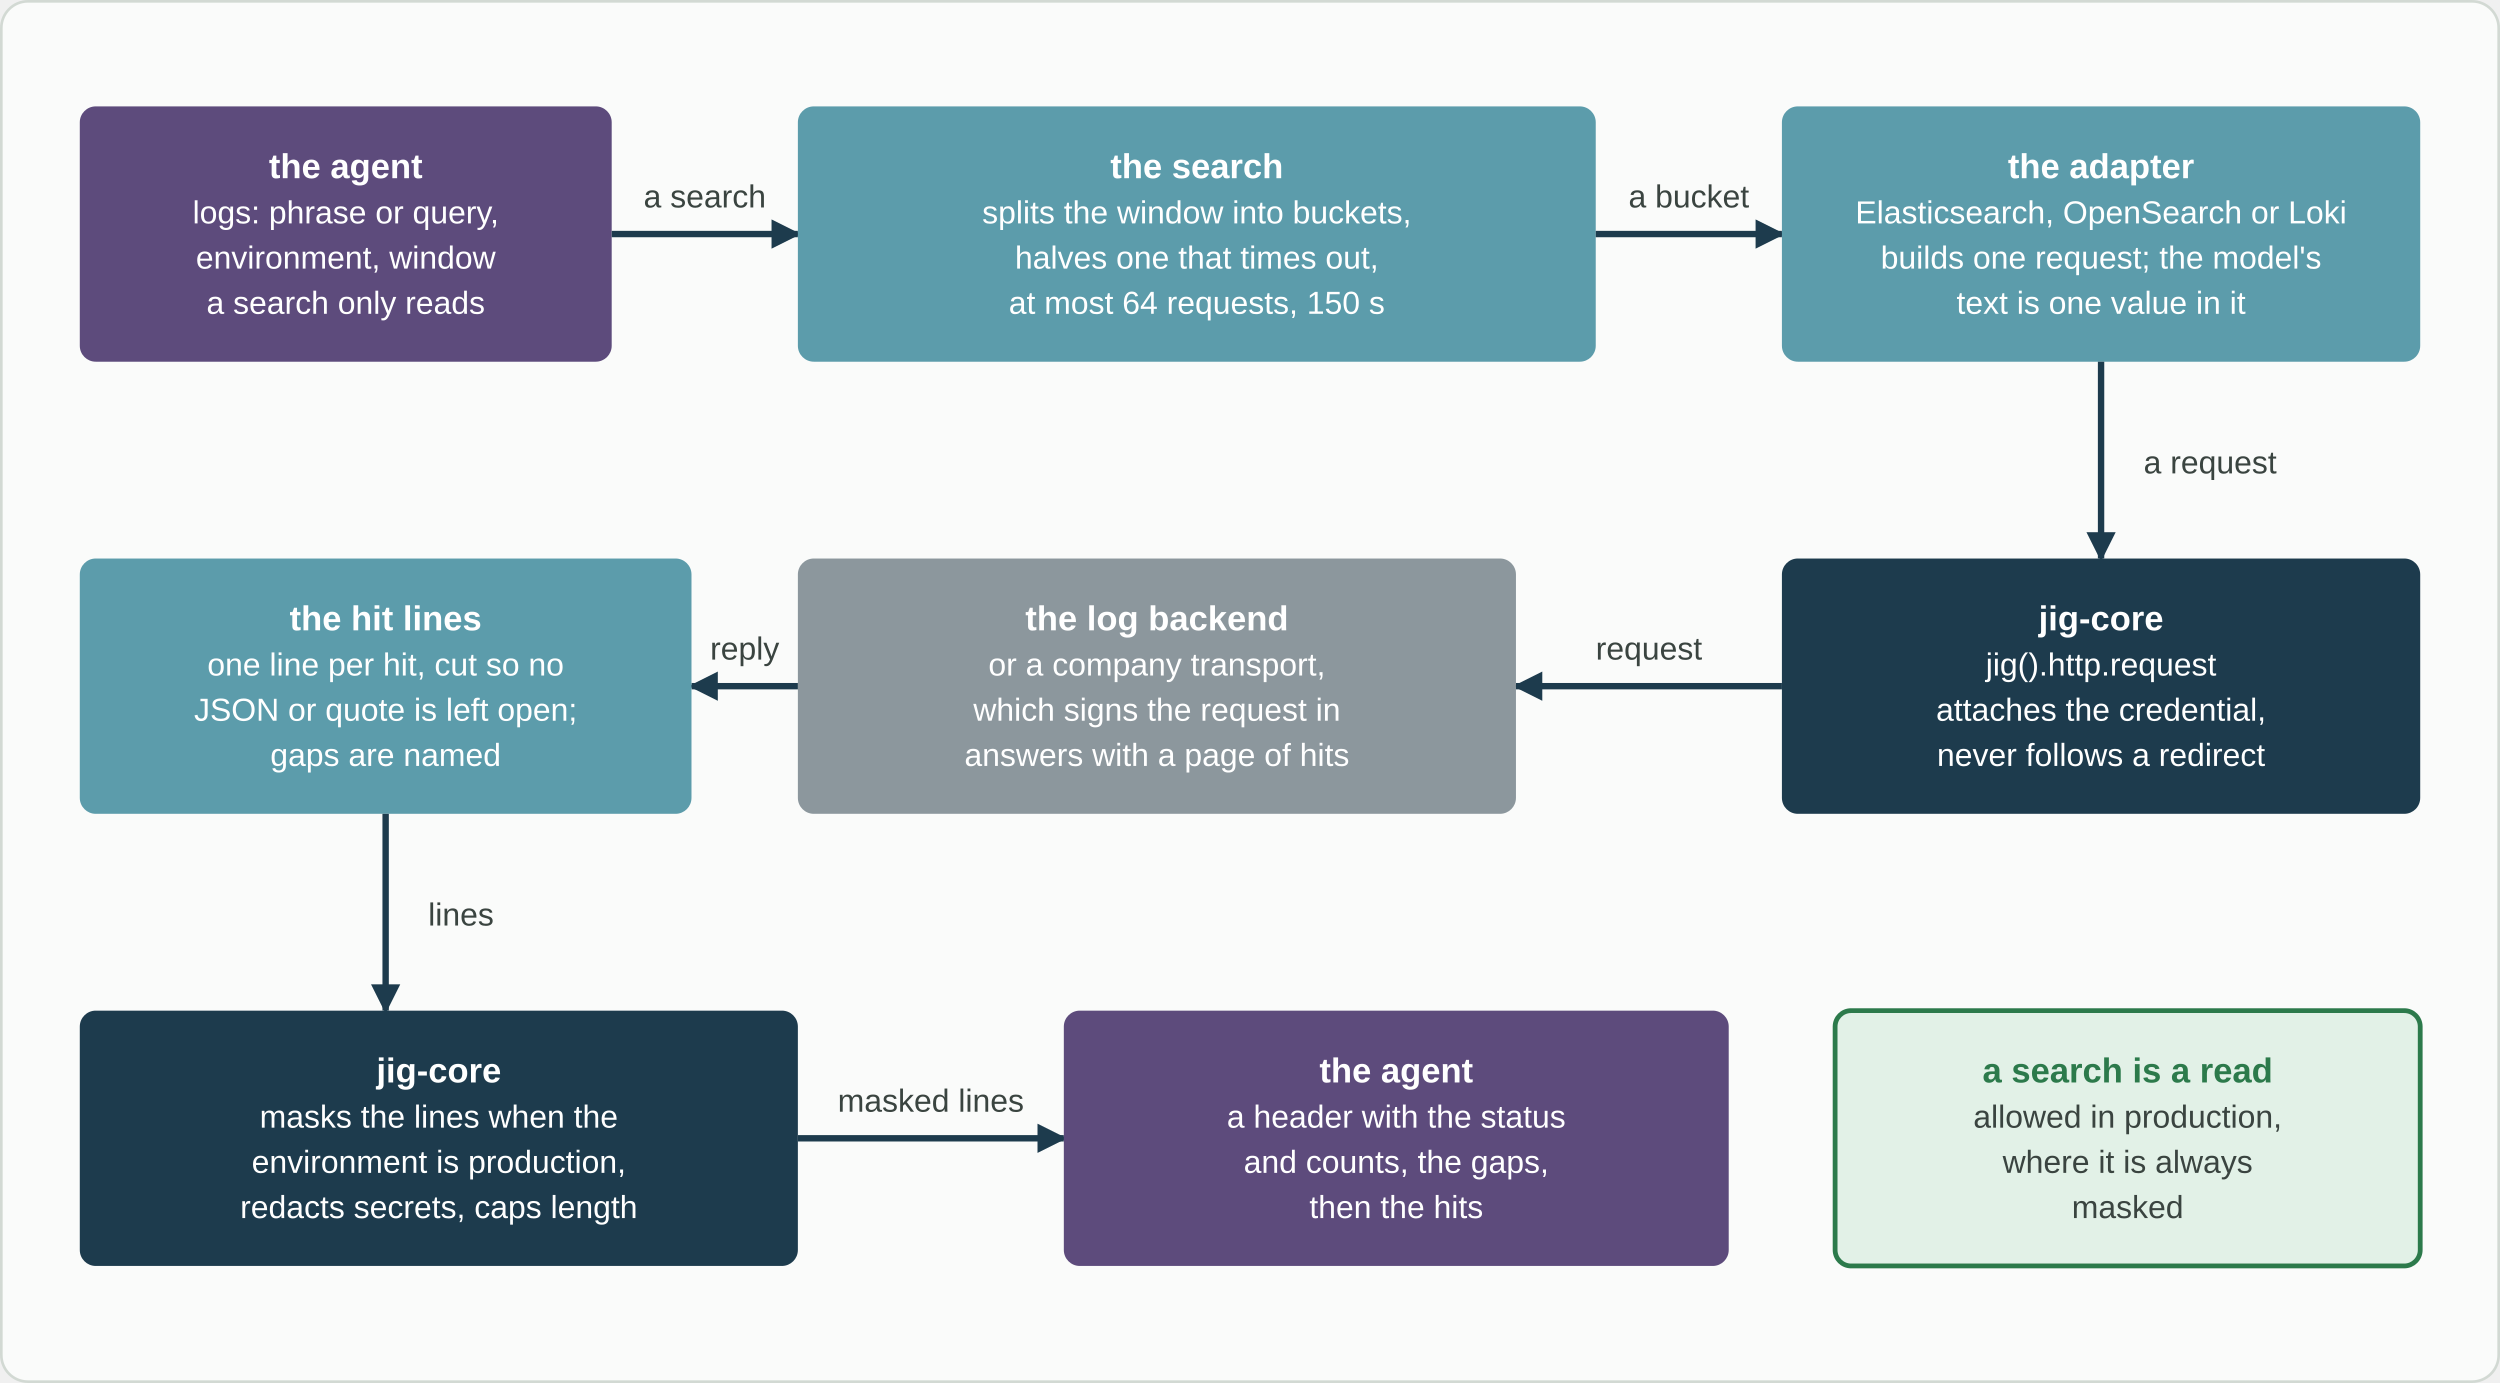
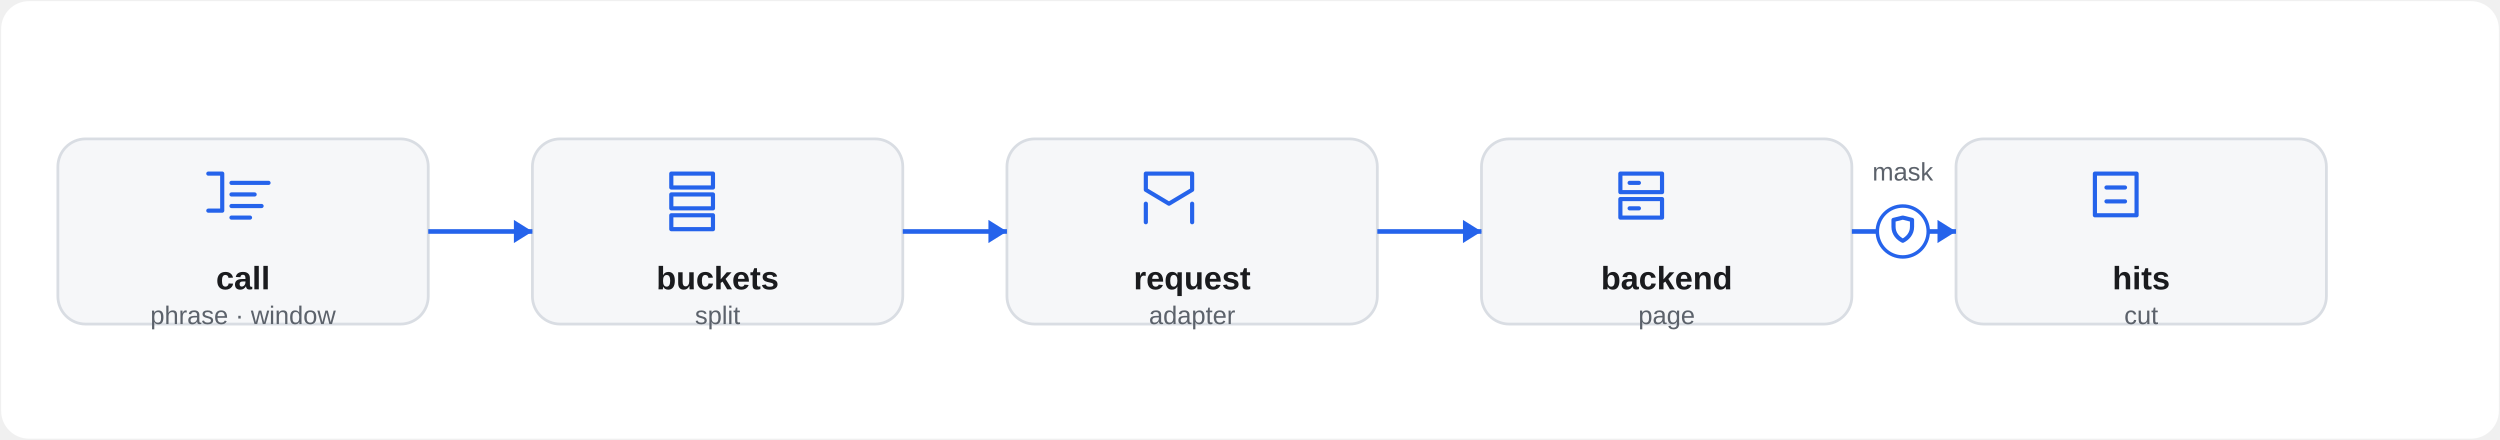
- <svg xmlns="http://www.w3.org/2000/svg" width="940" height="520" viewBox="0 0 940 520" role="img" aria-label="How a jig-logs search runs. The agent calls logs with a phrase or a query, an environment and a window. The search splits the window into buckets, halves one that times out, and makes at most 64 requests in 150 seconds. The adapter for Elasticsearch, OpenSearch or Loki builds one request per bucket, and the model's text becomes one value in it. jig-core sends the request through jig().http.request, attaching the credential, or a company transport carries it. The backend answers with a page of hits. Hit lines are cut so that no JSON body or quoted value is left open, and gaps are named. jig-core masks the lines when the environment is production, and the agent reads a header with the status and counts, the gaps, then the hits." font-family="IBM Plex Sans, Segoe UI, Arial, sans-serif">
-   <rect x="0.5" y="0.5" width="939" height="519" rx="10" fill="#FAFBFA" stroke="#D2D9D3" />
-   <defs>
-     <marker id="logssearch-head-1d3b4d-11" viewBox="0 0 10 10" refX="9" refY="5" markerUnits="userSpaceOnUse" markerWidth="11" markerHeight="11" orient="auto">
-       <path d="M0,0 L10,5 L0,10 z" fill="#1D3B4D" />
-     </marker>
-   </defs>
-   <rect x="30" y="40" width="200" height="96" rx="6" fill="#5D4B7C" />
-   <text x="130.0" y="67.0" font-size="13" fill="#FFFFFF" font-weight="700" text-anchor="middle">the agent</text>
-   <text x="130.0" y="84.0" font-size="12" fill="#FFFFFF" text-anchor="middle">logs: phrase or query,</text>
-   <text x="130.0" y="101.0" font-size="12" fill="#FFFFFF" text-anchor="middle">environment, window</text>
-   <text x="130.0" y="118.0" font-size="12" fill="#FFFFFF" text-anchor="middle">a search only reads</text>
-   <path d="M230 88 H300" fill="none" stroke="#1D3B4D" stroke-width="2.4" marker-end="url(#logssearch-head-1d3b4d-11)" />
-   <text x="265" y="78" font-size="12" fill="#3A4440" text-anchor="middle">a search</text>
-   <rect x="300" y="40" width="300" height="96" rx="6" fill="#5C9CAB" />
-   <text x="450.0" y="67.0" font-size="13" fill="#FFFFFF" font-weight="700" text-anchor="middle">the search</text>
-   <text x="450.0" y="84.0" font-size="12" fill="#FFFFFF" text-anchor="middle">splits the window into buckets,</text>
-   <text x="450.0" y="101.0" font-size="12" fill="#FFFFFF" text-anchor="middle">halves one that times out,</text>
-   <text x="450.0" y="118.0" font-size="12" fill="#FFFFFF" text-anchor="middle">at most 64 requests, 150 s</text>
-   <path d="M600 88 H670" fill="none" stroke="#1D3B4D" stroke-width="2.4" marker-end="url(#logssearch-head-1d3b4d-11)" />
-   <text x="635" y="78" font-size="12" fill="#3A4440" text-anchor="middle">a bucket</text>
-   <rect x="670" y="40" width="240" height="96" rx="6" fill="#5C9CAB" />
-   <text x="790.0" y="67.0" font-size="13" fill="#FFFFFF" font-weight="700" text-anchor="middle">the adapter</text>
-   <text x="790.0" y="84.0" font-size="12" fill="#FFFFFF" text-anchor="middle">Elasticsearch, OpenSearch or Loki</text>
-   <text x="790.0" y="101.0" font-size="12" fill="#FFFFFF" text-anchor="middle">builds one request; the model's</text>
-   <text x="790.0" y="118.0" font-size="12" fill="#FFFFFF" text-anchor="middle">text is one value in it</text>
-   <path d="M790 136 V210" fill="none" stroke="#1D3B4D" stroke-width="2.4" marker-end="url(#logssearch-head-1d3b4d-11)" />
-   <text x="806" y="178" font-size="12" fill="#3A4440">a request</text>
-   <rect x="670" y="210" width="240" height="96" rx="6" fill="#1D3B4D" />
-   <text x="790.0" y="237.0" font-size="13" fill="#FFFFFF" font-weight="700" text-anchor="middle">jig-core</text>
-   <text x="790.0" y="254.0" font-size="12" fill="#FFFFFF" text-anchor="middle">jig().http.request</text>
-   <text x="790.0" y="271.0" font-size="12" fill="#FFFFFF" text-anchor="middle">attaches the credential,</text>
-   <text x="790.0" y="288.0" font-size="12" fill="#FFFFFF" text-anchor="middle">never follows a redirect</text>
-   <path d="M670 258 H570" fill="none" stroke="#1D3B4D" stroke-width="2.4" marker-end="url(#logssearch-head-1d3b4d-11)" />
-   <text x="620" y="248" font-size="12" fill="#3A4440" text-anchor="middle">request</text>
-   <rect x="300" y="210" width="270" height="96" rx="6" fill="#8C979D" />
-   <text x="435.0" y="237.0" font-size="13" fill="#FFFFFF" font-weight="700" text-anchor="middle">the log backend</text>
-   <text x="435.0" y="254.0" font-size="12" fill="#FFFFFF" text-anchor="middle">or a company transport,</text>
-   <text x="435.0" y="271.0" font-size="12" fill="#FFFFFF" text-anchor="middle">which signs the request in</text>
-   <text x="435.0" y="288.0" font-size="12" fill="#FFFFFF" text-anchor="middle">answers with a page of hits</text>
-   <path d="M300 258 H260" fill="none" stroke="#1D3B4D" stroke-width="2.4" marker-end="url(#logssearch-head-1d3b4d-11)" />
-   <text x="280" y="248" font-size="12" fill="#3A4440" text-anchor="middle">reply</text>
-   <rect x="30" y="210" width="230" height="96" rx="6" fill="#5C9CAB" />
-   <text x="145.0" y="237.0" font-size="13" fill="#FFFFFF" font-weight="700" text-anchor="middle">the hit lines</text>
-   <text x="145.0" y="254.0" font-size="12" fill="#FFFFFF" text-anchor="middle">one line per hit, cut so no</text>
-   <text x="145.0" y="271.0" font-size="12" fill="#FFFFFF" text-anchor="middle">JSON or quote is left open;</text>
-   <text x="145.0" y="288.0" font-size="12" fill="#FFFFFF" text-anchor="middle">gaps are named</text>
-   <path d="M145 306 V380" fill="none" stroke="#1D3B4D" stroke-width="2.4" marker-end="url(#logssearch-head-1d3b4d-11)" />
-   <text x="161" y="348" font-size="12" fill="#3A4440">lines</text>
-   <rect x="30" y="380" width="270" height="96" rx="6" fill="#1D3B4D" />
-   <text x="165.0" y="407.0" font-size="13" fill="#FFFFFF" font-weight="700" text-anchor="middle">jig-core</text>
-   <text x="165.0" y="424.0" font-size="12" fill="#FFFFFF" text-anchor="middle">masks the lines when the</text>
-   <text x="165.0" y="441.0" font-size="12" fill="#FFFFFF" text-anchor="middle">environment is production,</text>
-   <text x="165.0" y="458.0" font-size="12" fill="#FFFFFF" text-anchor="middle">redacts secrets, caps length</text>
-   <path d="M300 428 H400" fill="none" stroke="#1D3B4D" stroke-width="2.4" marker-end="url(#logssearch-head-1d3b4d-11)" />
-   <text x="350" y="418" font-size="12" fill="#3A4440" text-anchor="middle">masked lines</text>
-   <rect x="400" y="380" width="250" height="96" rx="6" fill="#5D4B7C" />
-   <text x="525.0" y="407.0" font-size="13" fill="#FFFFFF" font-weight="700" text-anchor="middle">the agent</text>
-   <text x="525.0" y="424.0" font-size="12" fill="#FFFFFF" text-anchor="middle">a header with the status</text>
-   <text x="525.0" y="441.0" font-size="12" fill="#FFFFFF" text-anchor="middle">and counts, the gaps,</text>
-   <text x="525.0" y="458.0" font-size="12" fill="#FFFFFF" text-anchor="middle">then the hits</text>
-   <rect x="690" y="380" width="220" height="96" rx="6" fill="#E2F1E7" stroke="#2C7A4B" stroke-width="1.8" />
-   <text x="800.0" y="407.0" font-size="13" fill="#2C7A4B" font-weight="700" text-anchor="middle">a search is a read</text>
-   <text x="800.0" y="424.0" font-size="12" fill="#3A4440" text-anchor="middle">allowed in production,</text>
-   <text x="800.0" y="441.0" font-size="12" fill="#3A4440" text-anchor="middle">where it is always</text>
-   <text x="800.0" y="458.0" font-size="12" fill="#3A4440" text-anchor="middle">masked</text>
+ <svg xmlns="http://www.w3.org/2000/svg" width="1080" height="190" viewBox="0 0 1080 190" role="img" aria-label="A logs call becomes buckets; the adapter builds one request per bucket; the backend answers with a page of hits; production hit lines are masked before the agent reads them." font-family="IBM Plex Sans, Segoe UI, Arial, sans-serif">
+   <style>
+     .bg{fill:#fff}.node{fill:#f6f7f9;stroke:#d9dde3;stroke-width:1.2}.label{fill:#1a1b1e;font-size:14px;font-weight:700}
+     .sub{fill:#5c626b;font-size:11px}.accent{fill:none;stroke:#2563eb;stroke-width:1.8;stroke-linecap:round;stroke-linejoin:round}
+     .path{fill:none;stroke:#2563eb;stroke-width:2}.arrowhead{fill:#2563eb}.marker{fill:#fff;stroke:#2563eb;stroke-width:1.5}
+     .glyph{fill:#2563eb;font-size:11px;font-weight:700}
+     @media (prefers-color-scheme: dark){
+       .bg{fill:#111113}.node{fill:#18181b;stroke:#2c2c31}.label{fill:#e7e7ea}.sub{fill:#9a9aa2}
+       .accent{stroke:#7aa2f7}.path{stroke:#7aa2f7}.arrowhead{fill:#7aa2f7}.marker{fill:#18181b;stroke:#7aa2f7}.glyph{fill:#7aa2f7}
+     }
+   </style>
+   <rect class="bg" x="0.5" y="0.5" width="1079" height="189" rx="12" />
+   <rect class="node" x="25" y="60" width="160" height="80" rx="12" />
+   <path class="accent" d="M90 75 h6 v16 h-6 M100 79 h16 M100 84 h10 M100 89 h13 M100 94 h8" />
+   <text class="label" x="105" y="125" text-anchor="middle">call</text>
+   <text class="sub" x="105" y="140" text-anchor="middle">phrase · window</text>
+   <rect class="node" x="230" y="60" width="160" height="80" rx="12" />
+   <path class="accent" d="M290 75 h18 v6 h-18 z M290 84 h18 v6 h-18 z M290 93 h18 v6 h-18 z" />
+   <text class="label" x="310" y="125" text-anchor="middle">buckets</text>
+   <text class="sub" x="310" y="140" text-anchor="middle">split</text>
+   <rect class="node" x="435" y="60" width="160" height="80" rx="12" />
+   <path class="accent" d="M495 75 h20 v7 l-10 6 -10 -6 z M495 88 v8 M515 88 v8" />
+   <text class="label" x="515" y="125" text-anchor="middle">request</text>
+   <text class="sub" x="515" y="140" text-anchor="middle">adapter</text>
+   <rect class="node" x="640" y="60" width="160" height="80" rx="12" />
+   <path class="accent" d="M700 75 h18 v8 h-18 z M700 86 h18 v8 h-18 z M704 79 h4 M704 90 h4" />
+   <text class="label" x="720" y="125" text-anchor="middle">backend</text>
+   <text class="sub" x="720" y="140" text-anchor="middle">page</text>
+   <rect class="node" x="845" y="60" width="160" height="80" rx="12" />
+   <path class="accent" d="M905 75 h18 v18 h-18 z M910 81 h8 M910 87 h8 M910 93 h5" />
+   <text class="label" x="925" y="125" text-anchor="middle">hits</text>
+   <text class="sub" x="925" y="140" text-anchor="middle">cut</text>
+   <path class="path" d="M185 100 H230" />
+   <path id="logssearch-arrow-1" class="arrowhead" d="M222 95 L230 100 L222 105 z" />
+   <path class="path" d="M390 100 H435" />
+   <path id="logssearch-arrow-2" class="arrowhead" d="M427 95 L435 100 L427 105 z" />
+   <path class="path" d="M595 100 H640" />
+   <path id="logssearch-arrow-3" class="arrowhead" d="M632 95 L640 100 L632 105 z" />
+   <path class="path" d="M800 100 H845" />
+   <path id="logssearch-arrow-4" class="arrowhead" d="M837 95 L845 100 L837 105 z" />
+   <circle class="marker" cx="822" cy="100" r="11" />
+   <path class="accent" d="M822 94 l4 1 v3 c0 3 -2 5 -4 6 c-2 -1 -4 -3 -4 -6 v-3 z" />
+   <text class="sub" x="822" y="78" text-anchor="middle">mask</text>
</svg>
